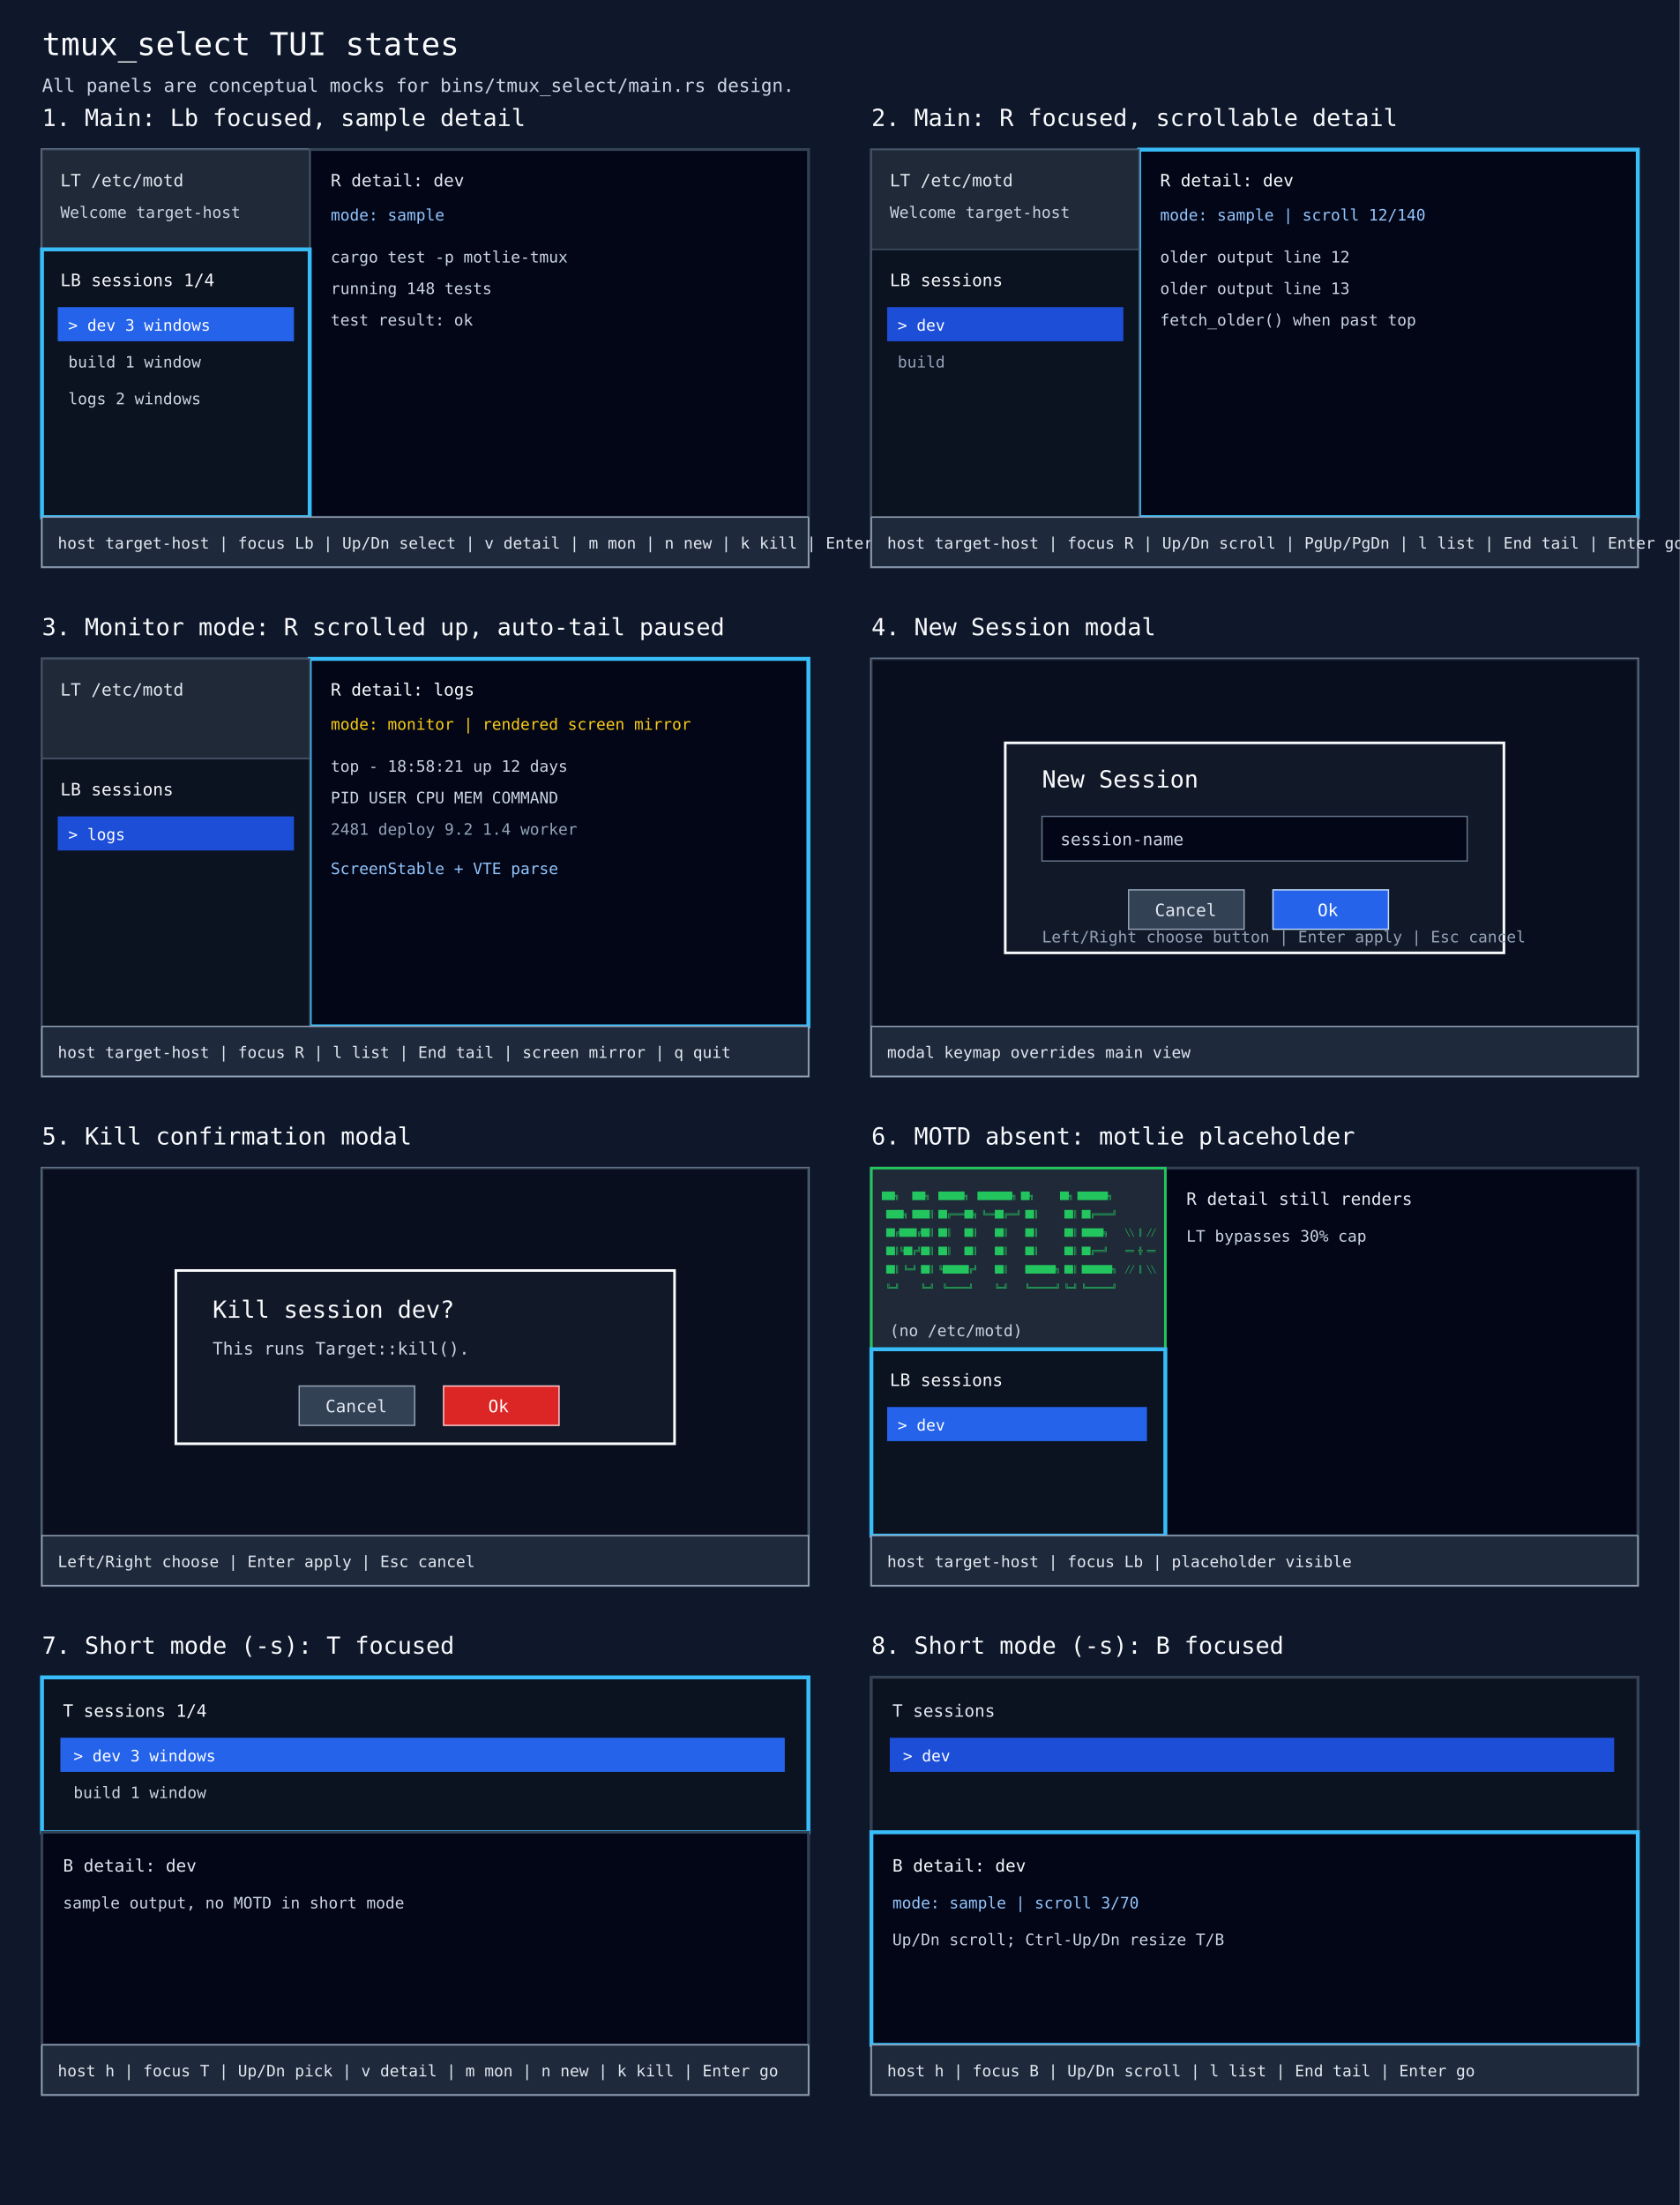
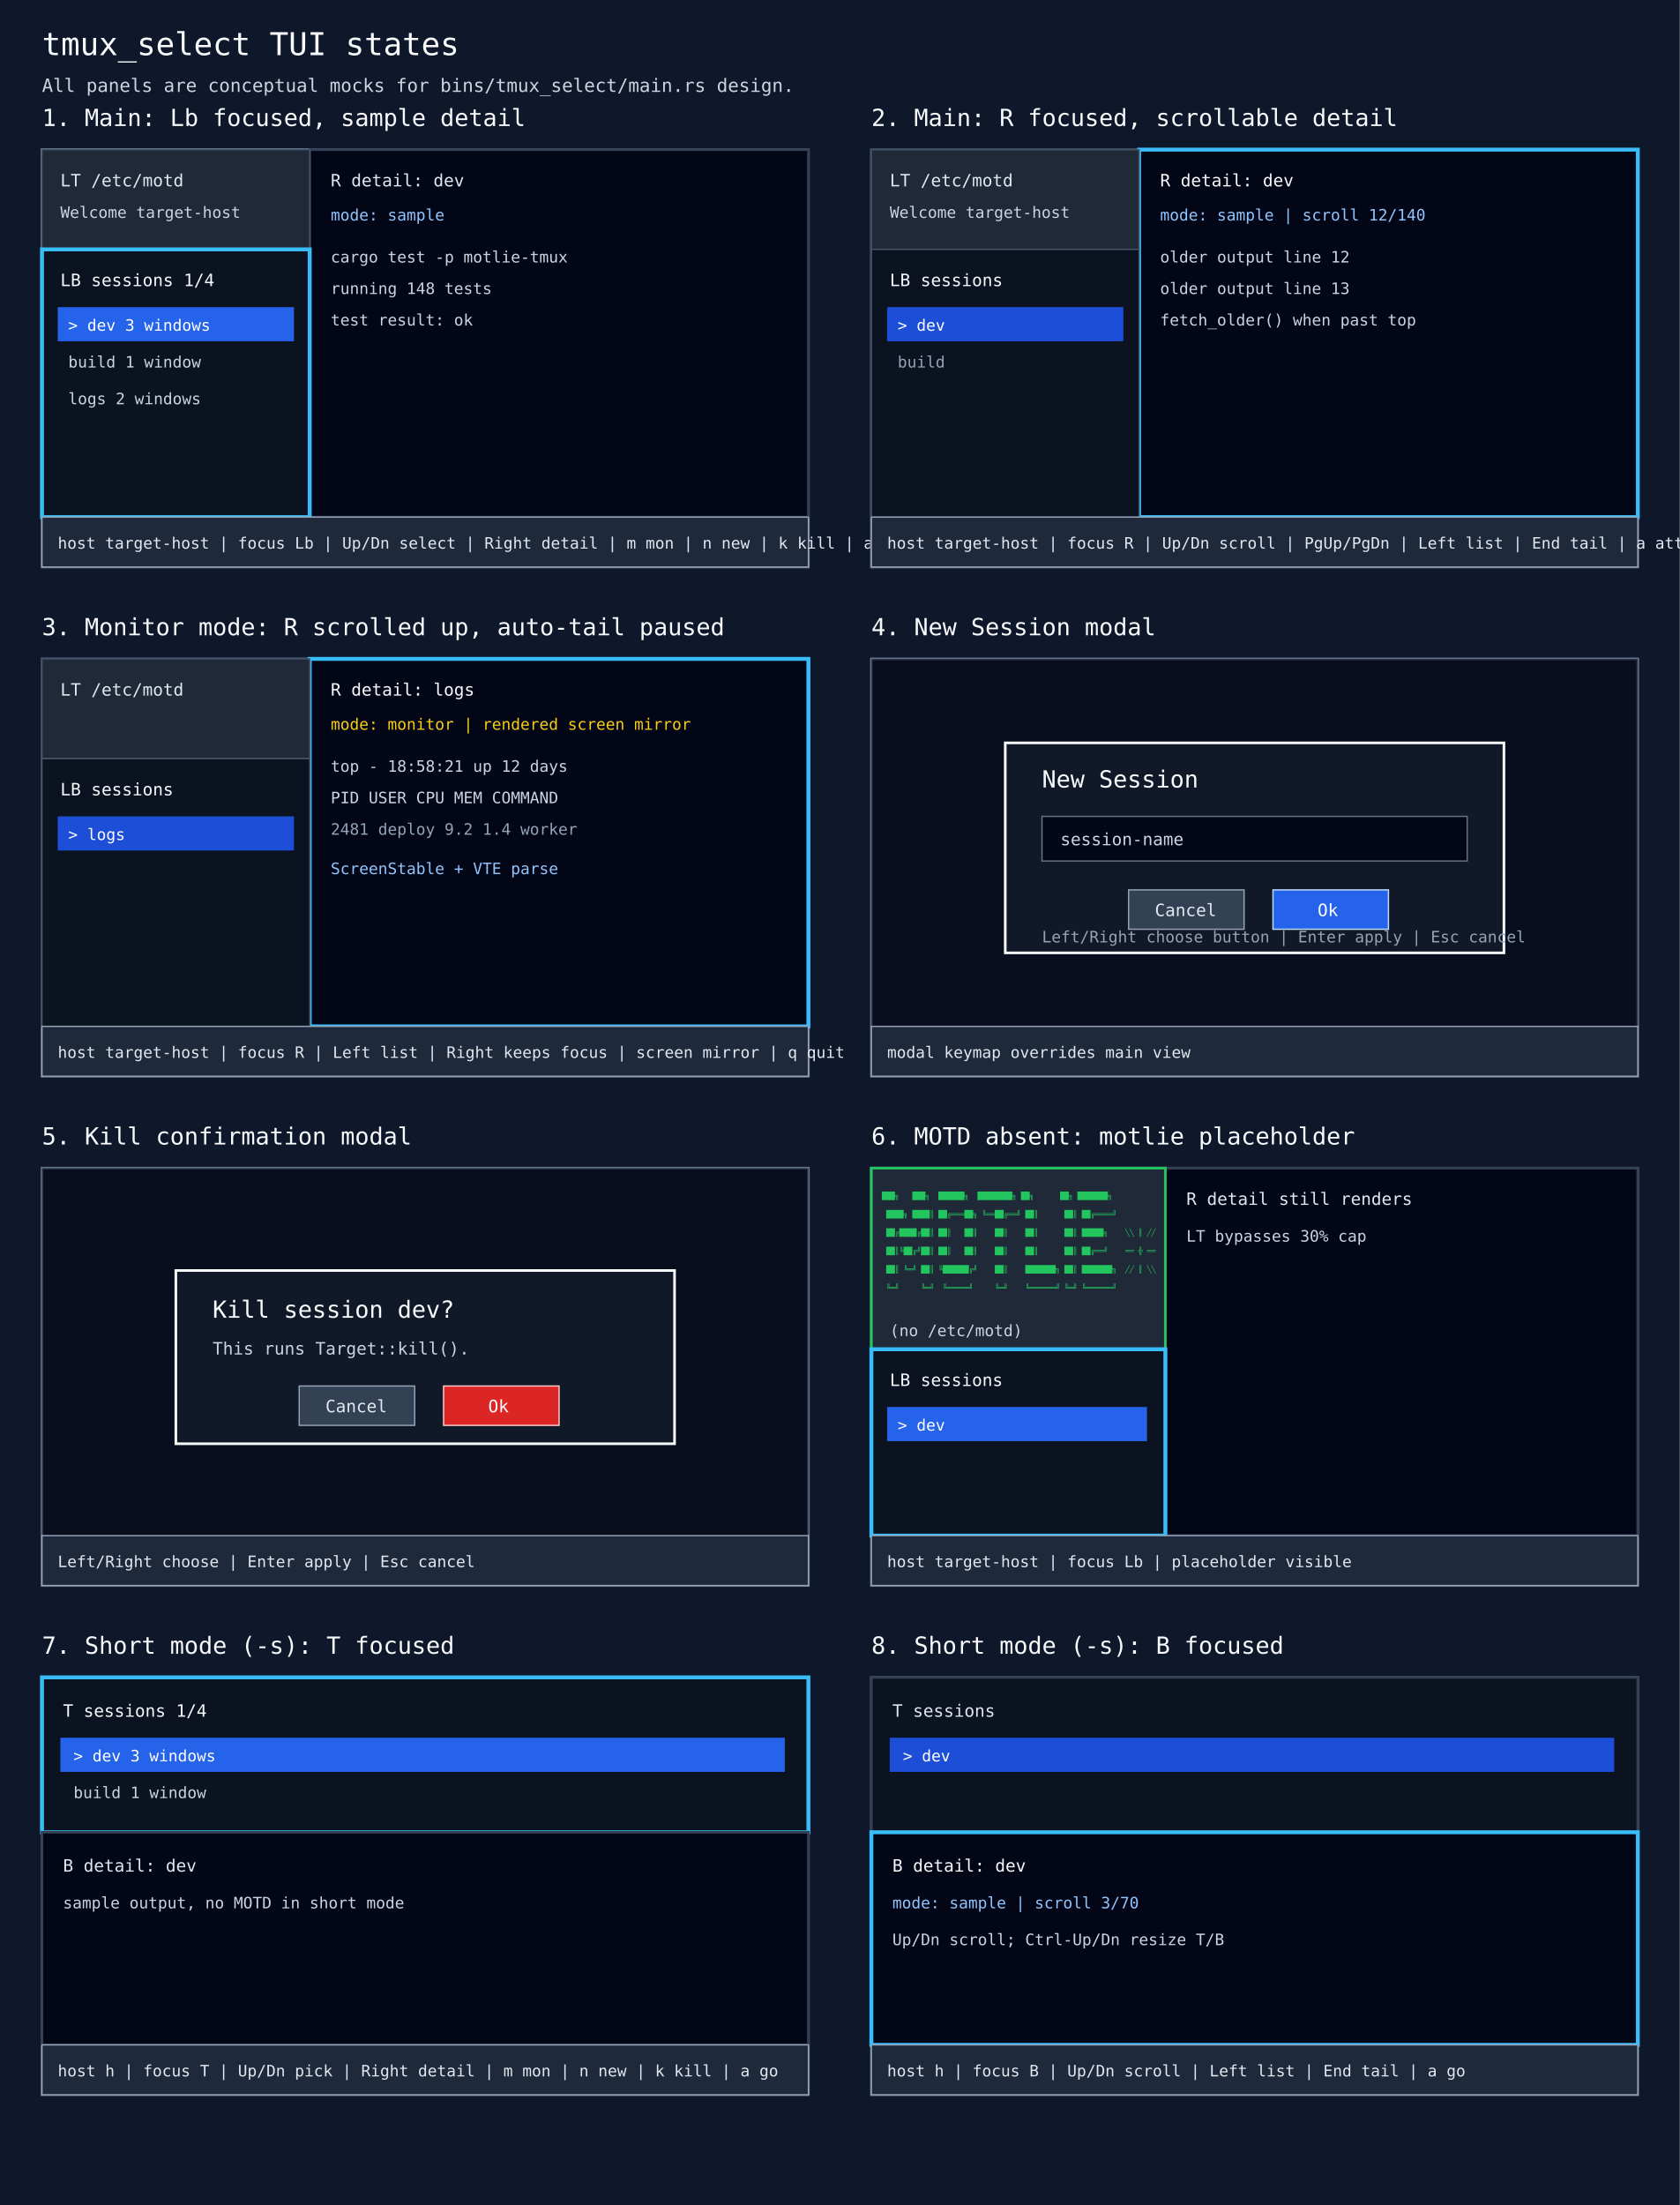
<svg xmlns="http://www.w3.org/2000/svg" width="1280" height="1680" viewBox="0 0 1280 1680" role="img" aria-label="tmux_select TUI design mock with eight selector states">
  <rect x="0" y="0" width="1280" height="1680" fill="#0f172a" />
  <text x="32" y="42" fill="#f8fafc" font-family="monospace" font-size="24">tmux_select TUI states</text>
  <text x="32" y="70" fill="#cbd5e1" font-family="monospace" font-size="14">All panels are conceptual mocks for bins/tmux_select/main.rs design.</text>
  <g transform="translate(32 96)">
    <text x="0" y="0" fill="#f8fafc" font-family="monospace" font-size="18">1. Main: Lb focused, sample detail</text>
    <rect x="0" y="18" width="584" height="318" fill="#020617" stroke="#64748b" stroke-width="2" />
    <rect x="0" y="18" width="204" height="280" fill="#111827" stroke="#64748b" stroke-width="2" />
    <rect x="204" y="18" width="380" height="280" fill="#020617" stroke="#334155" stroke-width="2" />
    <rect x="0" y="18" width="204" height="76" fill="#1f2937" stroke="#475569" stroke-width="1" />
    <rect x="0" y="94" width="204" height="204" fill="#0b1220" stroke="#38bdf8" stroke-width="3" />
    <text x="14" y="46" fill="#e2e8f0" font-family="monospace" font-size="13">LT /etc/motd</text>
    <text x="14" y="70" fill="#cbd5e1" font-family="monospace" font-size="12">Welcome target-host</text>
    <text x="14" y="122" fill="#f8fafc" font-family="monospace" font-size="13">LB sessions 1/4</text>
    <rect x="12" y="138" width="180" height="26" fill="#2563eb" />
    <text x="20" y="156" fill="#ffffff" font-family="monospace" font-size="12">&gt; dev      3 windows</text>
    <text x="20" y="184" fill="#cbd5e1" font-family="monospace" font-size="12">  build    1 window</text>
    <text x="20" y="212" fill="#cbd5e1" font-family="monospace" font-size="12">  logs     2 windows</text>
    <text x="220" y="46" fill="#e2e8f0" font-family="monospace" font-size="13">R detail: dev</text>
    <text x="220" y="72" fill="#93c5fd" font-family="monospace" font-size="12">mode: sample</text>
    <text x="220" y="104" fill="#cbd5e1" font-family="monospace" font-size="12">cargo test -p motlie-tmux</text>
    <text x="220" y="128" fill="#cbd5e1" font-family="monospace" font-size="12">running 148 tests</text>
    <text x="220" y="152" fill="#cbd5e1" font-family="monospace" font-size="12">test result: ok</text>
    <rect x="0" y="298" width="584" height="38" fill="#1e293b" stroke="#94a3b8" stroke-width="1" />
-     <text x="12" y="322" fill="#e2e8f0" font-family="monospace" font-size="12">host target-host | focus Lb | Up/Dn select | v detail | m mon | n new | k kill | Enter go</text>
+     <text x="12" y="322" fill="#e2e8f0" font-family="monospace" font-size="12">host target-host | focus Lb | Up/Dn select | Right detail | m mon | n new | k kill | a attach</text>
  </g>
  <g transform="translate(664 96)">
    <text x="0" y="0" fill="#f8fafc" font-family="monospace" font-size="18">2. Main: R focused, scrollable detail</text>
    <rect x="0" y="18" width="584" height="318" fill="#020617" stroke="#64748b" stroke-width="2" />
    <rect x="0" y="18" width="204" height="280" fill="#111827" stroke="#334155" stroke-width="2" />
    <rect x="204" y="18" width="380" height="280" fill="#020617" stroke="#38bdf8" stroke-width="3" />
    <rect x="0" y="18" width="204" height="76" fill="#1f2937" stroke="#475569" stroke-width="1" />
    <rect x="0" y="94" width="204" height="204" fill="#0b1220" stroke="#475569" stroke-width="1" />
    <text x="14" y="46" fill="#e2e8f0" font-family="monospace" font-size="13">LT /etc/motd</text>
    <text x="14" y="70" fill="#cbd5e1" font-family="monospace" font-size="12">Welcome target-host</text>
    <text x="14" y="122" fill="#f8fafc" font-family="monospace" font-size="13">LB sessions</text>
    <rect x="12" y="138" width="180" height="26" fill="#1d4ed8" />
    <text x="20" y="156" fill="#ffffff" font-family="monospace" font-size="12">&gt; dev</text>
    <text x="20" y="184" fill="#94a3b8" font-family="monospace" font-size="12">  build</text>
    <text x="220" y="46" fill="#f8fafc" font-family="monospace" font-size="13">R detail: dev</text>
    <text x="220" y="72" fill="#93c5fd" font-family="monospace" font-size="12">mode: sample | scroll 12/140</text>
    <text x="220" y="104" fill="#cbd5e1" font-family="monospace" font-size="12">older output line 12</text>
    <text x="220" y="128" fill="#cbd5e1" font-family="monospace" font-size="12">older output line 13</text>
    <text x="220" y="152" fill="#cbd5e1" font-family="monospace" font-size="12">fetch_older() when past top</text>
    <rect x="0" y="298" width="584" height="38" fill="#1e293b" stroke="#94a3b8" stroke-width="1" />
-     <text x="12" y="322" fill="#e2e8f0" font-family="monospace" font-size="12">host target-host | focus R | Up/Dn scroll | PgUp/PgDn | l list | End tail | Enter go</text>
+     <text x="12" y="322" fill="#e2e8f0" font-family="monospace" font-size="12">host target-host | focus R | Up/Dn scroll | PgUp/PgDn | Left list | End tail | a attach</text>
  </g>
  <g transform="translate(32 484)">
    <text x="0" y="0" fill="#f8fafc" font-family="monospace" font-size="18">3. Monitor mode: R scrolled up, auto-tail paused</text>
    <rect x="0" y="18" width="584" height="318" fill="#020617" stroke="#64748b" stroke-width="2" />
    <rect x="0" y="18" width="204" height="280" fill="#111827" stroke="#334155" stroke-width="2" />
    <rect x="204" y="18" width="380" height="280" fill="#020617" stroke="#38bdf8" stroke-width="3" />
    <rect x="0" y="18" width="204" height="76" fill="#1f2937" stroke="#475569" stroke-width="1" />
    <rect x="0" y="94" width="204" height="204" fill="#0b1220" stroke="#475569" stroke-width="1" />
    <text x="14" y="46" fill="#e2e8f0" font-family="monospace" font-size="13">LT /etc/motd</text>
    <text x="14" y="122" fill="#f8fafc" font-family="monospace" font-size="13">LB sessions</text>
    <rect x="12" y="138" width="180" height="26" fill="#1d4ed8" />
    <text x="20" y="156" fill="#ffffff" font-family="monospace" font-size="12">&gt; logs</text>
    <text x="220" y="46" fill="#f8fafc" font-family="monospace" font-size="13">R detail: logs</text>
    <text x="220" y="72" fill="#facc15" font-family="monospace" font-size="12">mode: monitor | rendered screen mirror</text>
    <text x="220" y="104" fill="#cbd5e1" font-family="monospace" font-size="12">top - 18:58:21 up 12 days</text>
    <text x="220" y="128" fill="#cbd5e1" font-family="monospace" font-size="12">PID USER      CPU  MEM COMMAND</text>
    <text x="220" y="152" fill="#94a3b8" font-family="monospace" font-size="12">2481 deploy   9.2  1.4 worker</text>
    <text x="220" y="182" fill="#93c5fd" font-family="monospace" font-size="12">ScreenStable + VTE parse</text>
    <rect x="0" y="298" width="584" height="38" fill="#1e293b" stroke="#94a3b8" stroke-width="1" />
-     <text x="12" y="322" fill="#e2e8f0" font-family="monospace" font-size="12">host target-host | focus R | l list | End tail | screen mirror | q quit</text>
+     <text x="12" y="322" fill="#e2e8f0" font-family="monospace" font-size="12">host target-host | focus R | Left list | Right keeps focus | screen mirror | q quit</text>
  </g>
  <g transform="translate(664 484)">
    <text x="0" y="0" fill="#f8fafc" font-family="monospace" font-size="18">4. New Session modal</text>
    <rect x="0" y="18" width="584" height="318" fill="#020617" stroke="#64748b" stroke-width="2" />
    <rect x="0" y="18" width="584" height="280" fill="#0b1220" opacity="0.65" />
    <rect x="102" y="82" width="380" height="160" fill="#111827" stroke="#f8fafc" stroke-width="2" />
    <text x="130" y="116" fill="#f8fafc" font-family="monospace" font-size="18">New Session</text>
    <rect x="130" y="138" width="324" height="34" fill="#020617" stroke="#64748b" stroke-width="1" />
    <text x="144" y="160" fill="#cbd5e1" font-family="monospace" font-size="13">session-name</text>
    <rect x="196" y="194" width="88" height="30" fill="#334155" stroke="#94a3b8" />
    <text x="216" y="214" fill="#e2e8f0" font-family="monospace" font-size="13">Cancel</text>
    <rect x="306" y="194" width="88" height="30" fill="#2563eb" stroke="#bfdbfe" />
    <text x="340" y="214" fill="#ffffff" font-family="monospace" font-size="13">Ok</text>
    <text x="130" y="234" fill="#94a3b8" font-family="monospace" font-size="12">Left/Right choose button | Enter apply | Esc cancel</text>
    <rect x="0" y="298" width="584" height="38" fill="#1e293b" stroke="#94a3b8" stroke-width="1" />
    <text x="12" y="322" fill="#e2e8f0" font-family="monospace" font-size="12">modal keymap overrides main view</text>
  </g>
  <g transform="translate(32 872)">
    <text x="0" y="0" fill="#f8fafc" font-family="monospace" font-size="18">5. Kill confirmation modal</text>
    <rect x="0" y="18" width="584" height="318" fill="#020617" stroke="#64748b" stroke-width="2" />
    <rect x="0" y="18" width="584" height="280" fill="#0b1220" opacity="0.65" />
    <rect x="102" y="96" width="380" height="132" fill="#111827" stroke="#f8fafc" stroke-width="2" />
    <text x="130" y="132" fill="#f8fafc" font-family="monospace" font-size="18">Kill session dev?</text>
    <text x="130" y="160" fill="#cbd5e1" font-family="monospace" font-size="13">This runs Target::kill().</text>
    <rect x="196" y="184" width="88" height="30" fill="#334155" stroke="#94a3b8" />
    <text x="216" y="204" fill="#e2e8f0" font-family="monospace" font-size="13">Cancel</text>
    <rect x="306" y="184" width="88" height="30" fill="#dc2626" stroke="#fecaca" />
    <text x="340" y="204" fill="#ffffff" font-family="monospace" font-size="13">Ok</text>
    <rect x="0" y="298" width="584" height="38" fill="#1e293b" stroke="#94a3b8" stroke-width="1" />
    <text x="12" y="322" fill="#e2e8f0" font-family="monospace" font-size="12">Left/Right choose | Enter apply | Esc cancel</text>
  </g>
  <g transform="translate(664 872)">
    <text x="0" y="0" fill="#f8fafc" font-family="monospace" font-size="18">6. MOTD absent: motlie placeholder</text>
    <rect x="0" y="18" width="584" height="318" fill="#020617" stroke="#64748b" stroke-width="2" />
    <rect x="0" y="18" width="224" height="280" fill="#111827" stroke="#64748b" stroke-width="2" />
    <rect x="224" y="18" width="360" height="280" fill="#020617" stroke="#334155" stroke-width="2" />
    <rect x="0" y="18" width="224" height="138" fill="#1f2937" stroke="#22c55e" stroke-width="2" />
    <rect x="0" y="156" width="224" height="142" fill="#0b1220" stroke="#38bdf8" stroke-width="3" />
    <text x="8" y="41" fill="#22c55e" font-family="monospace" font-size="5.5" font-weight="700" xml:space="preserve">███╗   ███╗  ██████╗  ████████╗ ██╗      ██╗ ███████╗</text>
    <text x="8" y="55" fill="#22c55e" font-family="monospace" font-size="5.5" font-weight="700" xml:space="preserve"> ████╗ ████║ ██╔═══██╗ ╚══██╔══╝ ██║      ██║ ██╔════╝</text>
    <text x="8" y="69" fill="#22c55e" font-family="monospace" font-size="5.5" font-weight="700" xml:space="preserve"> ██╔████╔██║ ██║   ██║    ██║    ██║      ██║ █████╗    ╲╲ ║ ╱╱</text>
    <text x="8" y="83" fill="#22c55e" font-family="monospace" font-size="5.5" font-weight="700" xml:space="preserve"> ██║╚██╔╝██║ ██║   ██║    ██║    ██║      ██║ ██╔══╝    ══ ╬ ══</text>
    <text x="8" y="97" fill="#22c55e" font-family="monospace" font-size="5.5" font-weight="700" xml:space="preserve"> ██║ ╚═╝ ██║ ╚██████╔╝    ██║    ███████╗ ██║ ███████╗  ╱╱ ║ ╲╲</text>
    <text x="8" y="111" fill="#22c55e" font-family="monospace" font-size="5.5" font-weight="700" xml:space="preserve"> ╚═╝     ╚═╝  ╚═════╝     ╚═╝    ╚══════╝ ╚═╝ ╚══════╝</text>
    <text x="14" y="146" fill="#cbd5e1" font-family="monospace" font-size="12">(no /etc/motd)</text>
    <text x="14" y="184" fill="#f8fafc" font-family="monospace" font-size="13">LB sessions</text>
    <rect x="12" y="200" width="198" height="26" fill="#2563eb" />
    <text x="20" y="218" fill="#ffffff" font-family="monospace" font-size="12">&gt; dev</text>
    <text x="240" y="46" fill="#e2e8f0" font-family="monospace" font-size="13">R detail still renders</text>
    <text x="240" y="74" fill="#cbd5e1" font-family="monospace" font-size="12">LT bypasses 30% cap</text>
    <rect x="0" y="298" width="584" height="38" fill="#1e293b" stroke="#94a3b8" stroke-width="1" />
    <text x="12" y="322" fill="#e2e8f0" font-family="monospace" font-size="12">host target-host | focus Lb | placeholder visible</text>
  </g>
  <g transform="translate(32 1260)">
    <text x="0" y="0" fill="#f8fafc" font-family="monospace" font-size="18">7. Short mode (-s): T focused</text>
    <rect x="0" y="18" width="584" height="318" fill="#020617" stroke="#64748b" stroke-width="2" />
    <rect x="0" y="18" width="584" height="118" fill="#0b1220" stroke="#38bdf8" stroke-width="3" />
    <rect x="0" y="136" width="584" height="162" fill="#020617" stroke="#334155" stroke-width="2" />
    <text x="16" y="48" fill="#f8fafc" font-family="monospace" font-size="13">T sessions 1/4</text>
    <rect x="14" y="64" width="552" height="26" fill="#2563eb" />
    <text x="24" y="82" fill="#ffffff" font-family="monospace" font-size="12">&gt; dev      3 windows</text>
    <text x="24" y="110" fill="#cbd5e1" font-family="monospace" font-size="12">  build    1 window</text>
    <text x="16" y="166" fill="#e2e8f0" font-family="monospace" font-size="13">B detail: dev</text>
    <text x="16" y="194" fill="#cbd5e1" font-family="monospace" font-size="12">sample output, no MOTD in short mode</text>
    <rect x="0" y="298" width="584" height="38" fill="#1e293b" stroke="#94a3b8" stroke-width="1" />
-     <text x="12" y="322" fill="#e2e8f0" font-family="monospace" font-size="12">host h | focus T | Up/Dn pick | v detail | m mon | n new | k kill | Enter go</text>
+     <text x="12" y="322" fill="#e2e8f0" font-family="monospace" font-size="12">host h | focus T | Up/Dn pick | Right detail | m mon | n new | k kill | a go</text>
  </g>
  <g transform="translate(664 1260)">
    <text x="0" y="0" fill="#f8fafc" font-family="monospace" font-size="18">8. Short mode (-s): B focused</text>
    <rect x="0" y="18" width="584" height="318" fill="#020617" stroke="#64748b" stroke-width="2" />
    <rect x="0" y="18" width="584" height="118" fill="#0b1220" stroke="#334155" stroke-width="2" />
    <rect x="0" y="136" width="584" height="162" fill="#020617" stroke="#38bdf8" stroke-width="3" />
    <text x="16" y="48" fill="#e2e8f0" font-family="monospace" font-size="13">T sessions</text>
    <rect x="14" y="64" width="552" height="26" fill="#1d4ed8" />
    <text x="24" y="82" fill="#ffffff" font-family="monospace" font-size="12">&gt; dev</text>
    <text x="16" y="166" fill="#f8fafc" font-family="monospace" font-size="13">B detail: dev</text>
    <text x="16" y="194" fill="#93c5fd" font-family="monospace" font-size="12">mode: sample | scroll 3/70</text>
    <text x="16" y="222" fill="#cbd5e1" font-family="monospace" font-size="12">Up/Dn scroll; Ctrl-Up/Dn resize T/B</text>
    <rect x="0" y="298" width="584" height="38" fill="#1e293b" stroke="#94a3b8" stroke-width="1" />
-     <text x="12" y="322" fill="#e2e8f0" font-family="monospace" font-size="12">host h | focus B | Up/Dn scroll | l list | End tail | Enter go</text>
+     <text x="12" y="322" fill="#e2e8f0" font-family="monospace" font-size="12">host h | focus B | Up/Dn scroll | Left list | End tail | a go</text>
  </g>
</svg>
